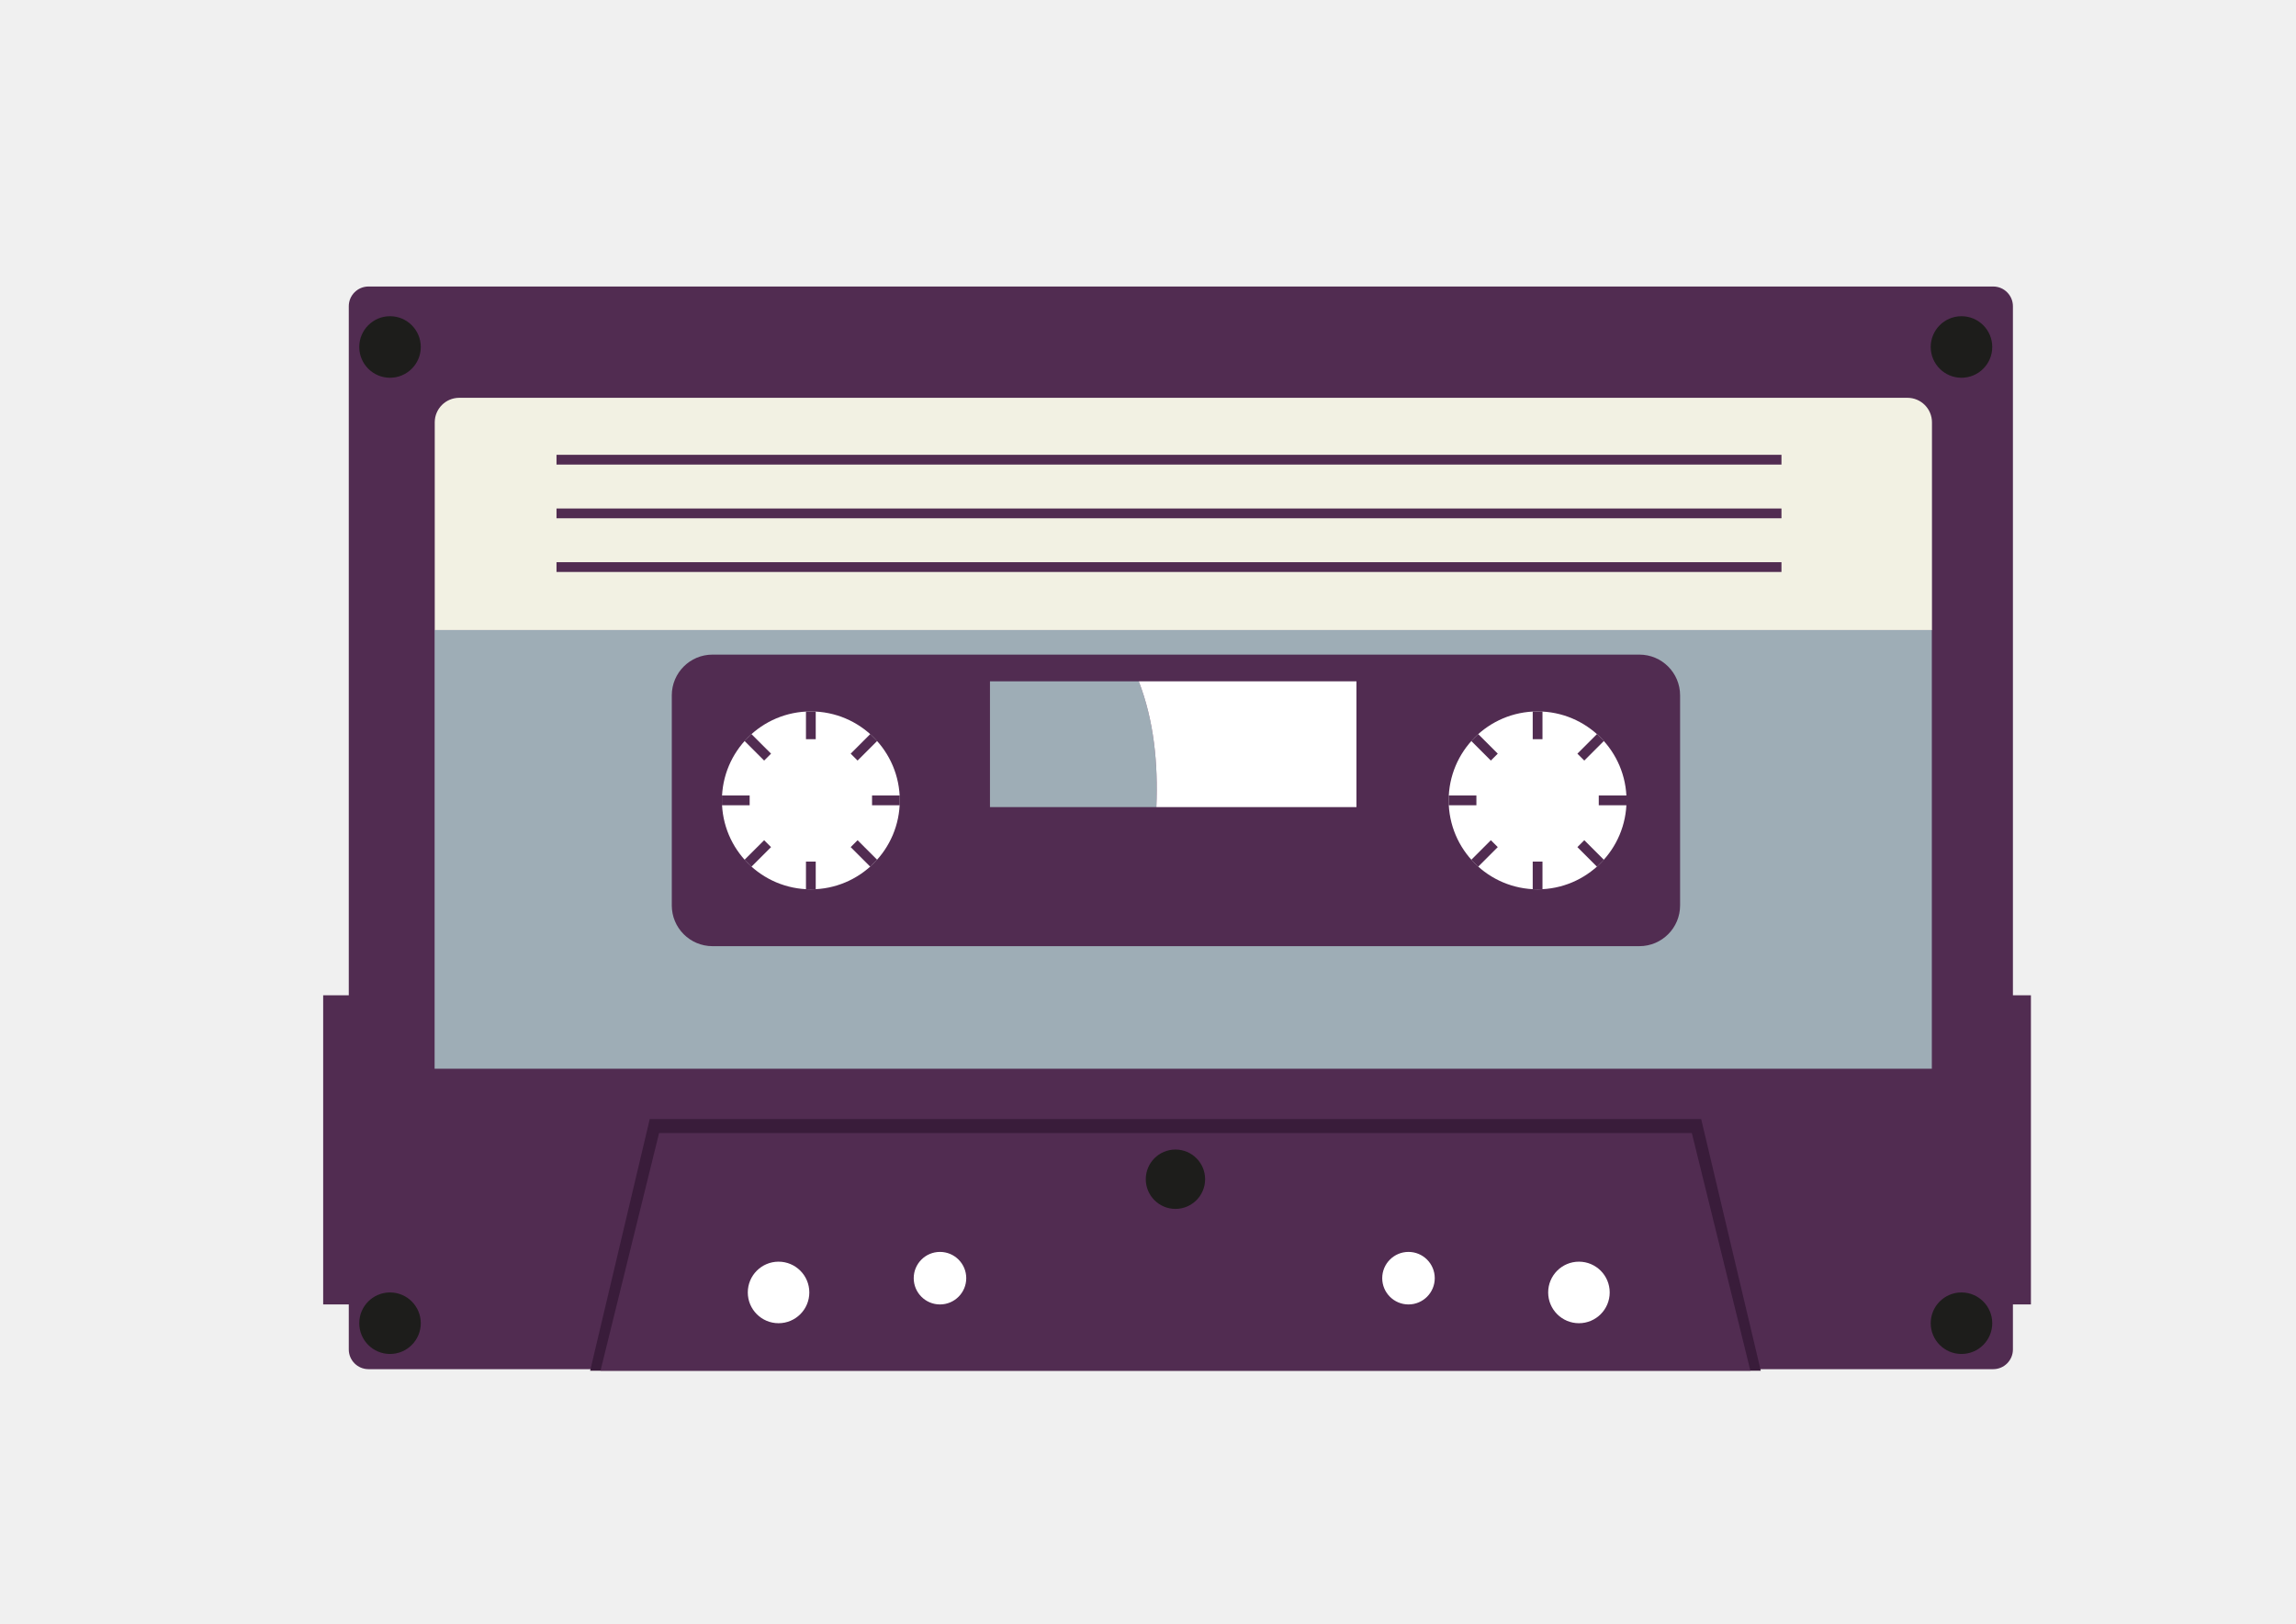
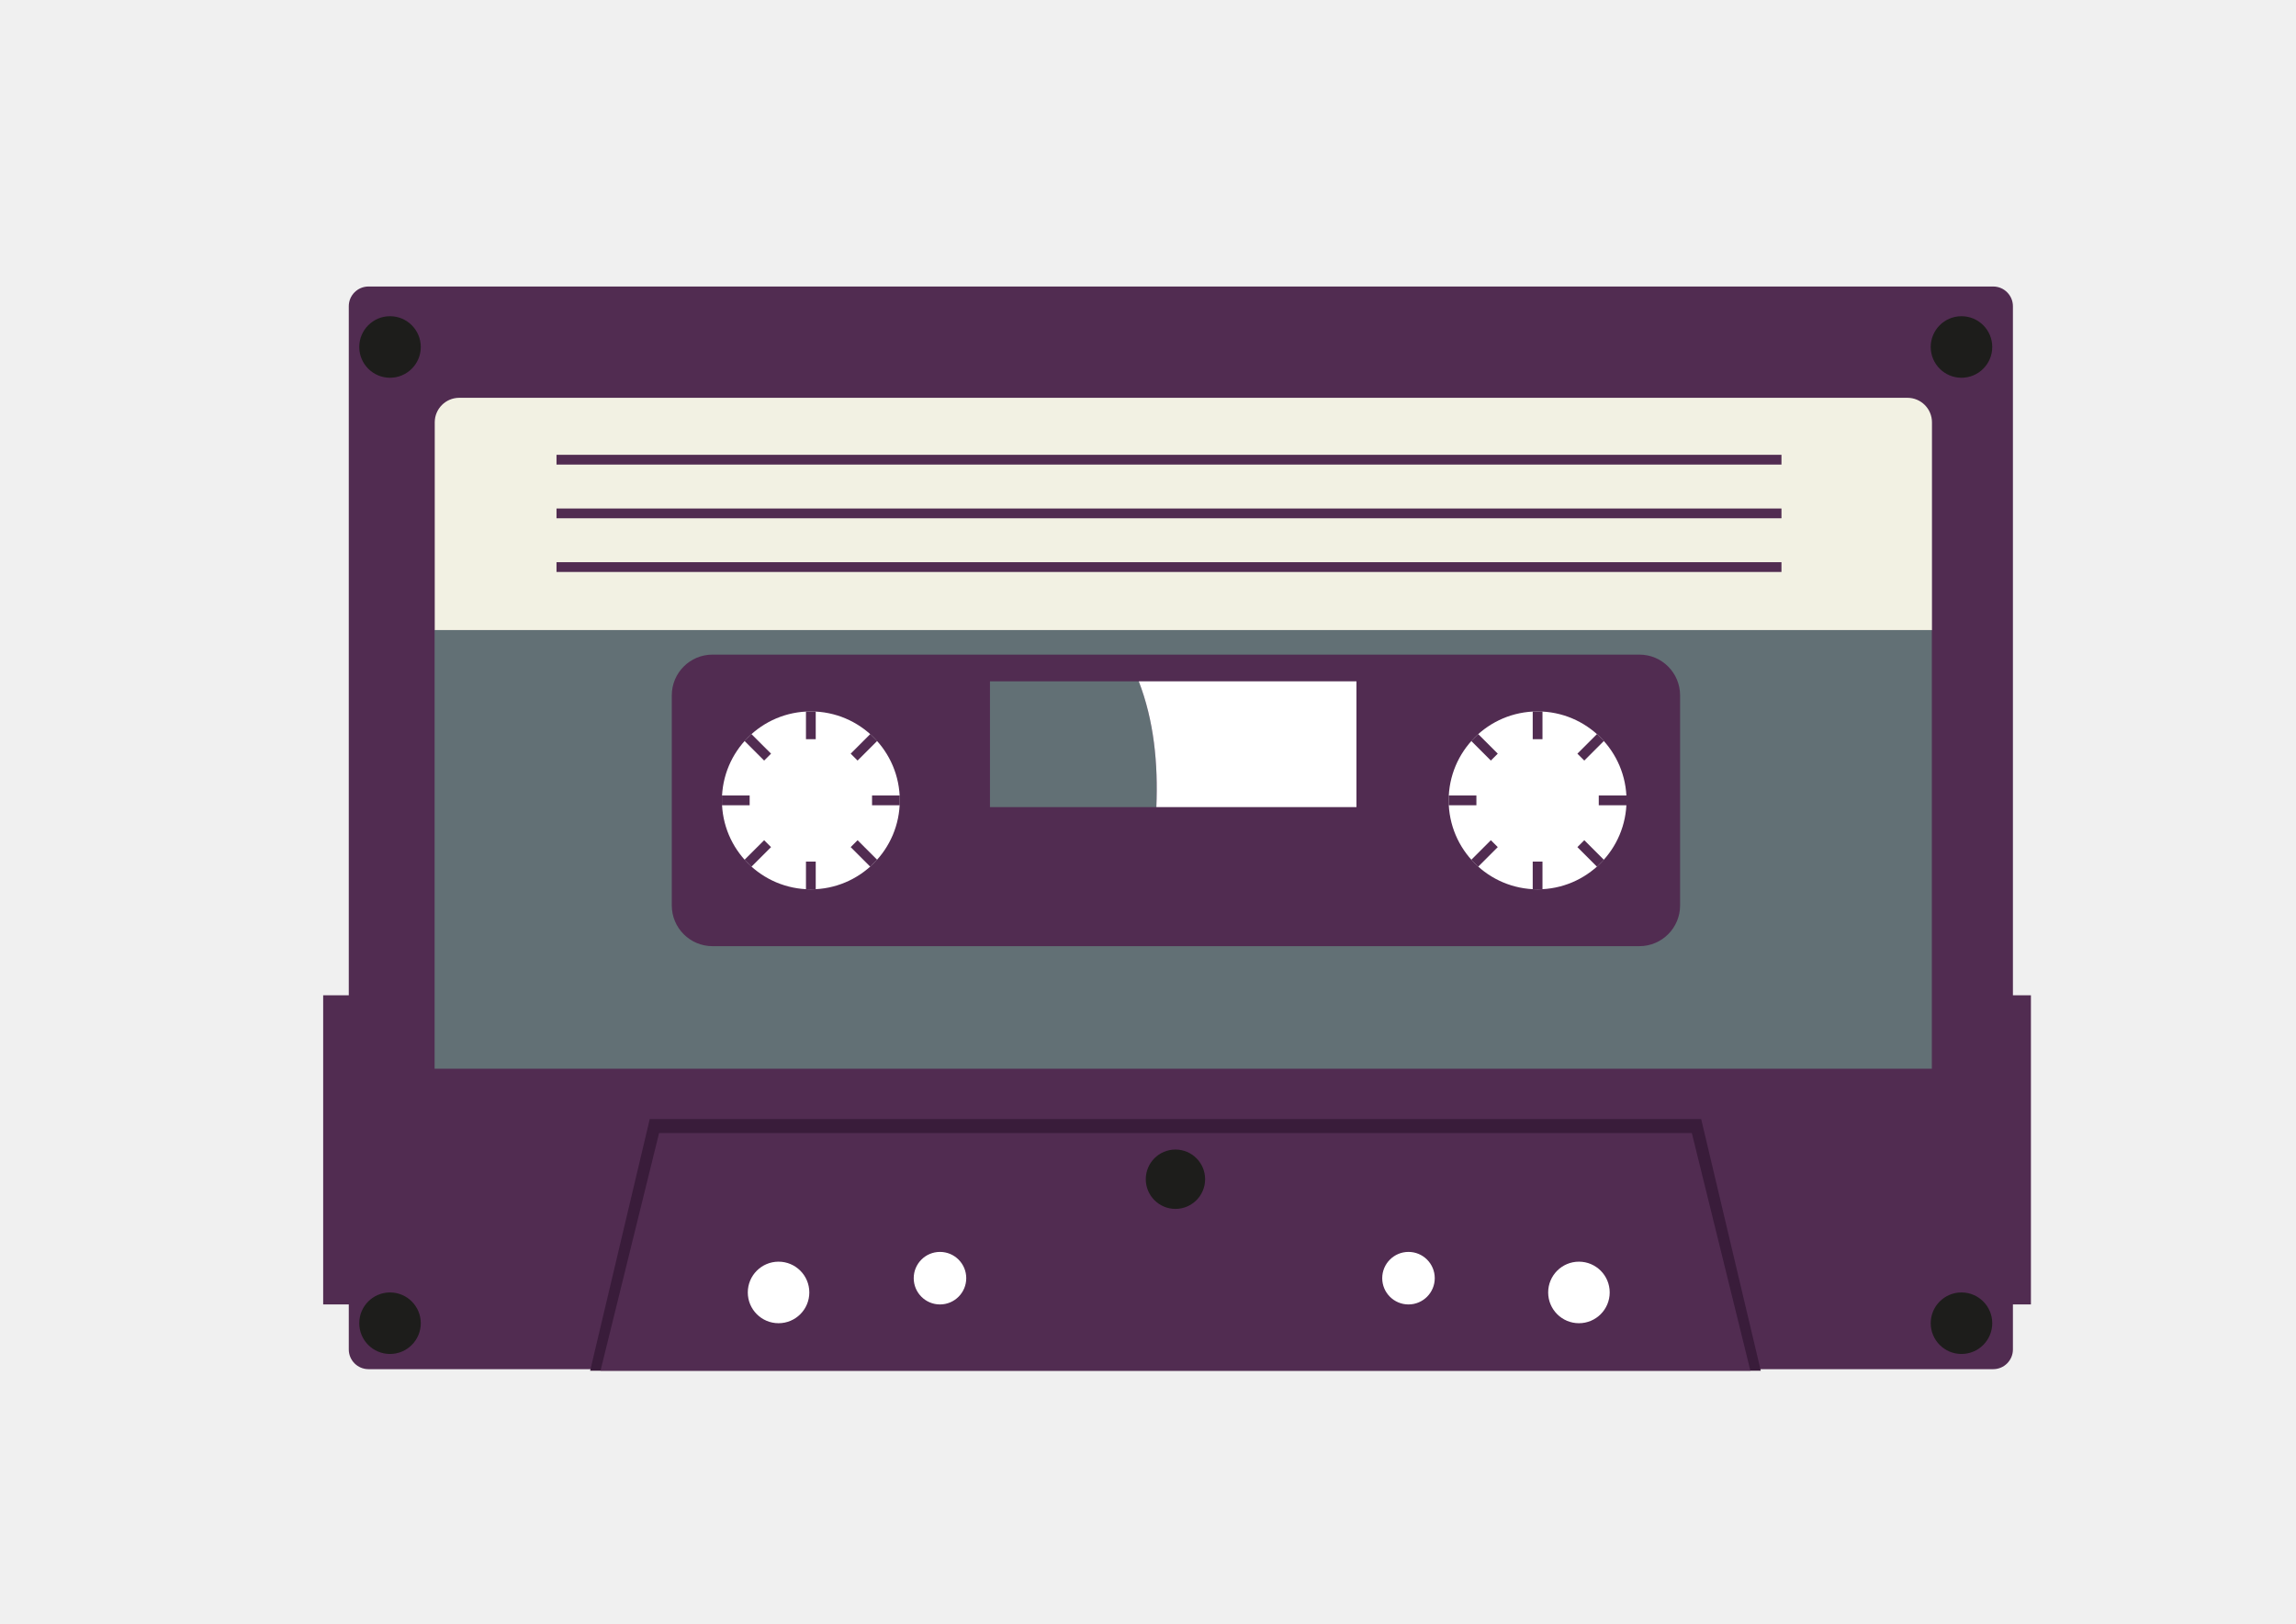
<svg xmlns="http://www.w3.org/2000/svg" id="Calque_2" data-name="Calque 2" viewBox="0 0 841.89 595.28">
  <defs>
-     <style>.cls-1{fill:#512c51;}.cls-2{fill:#9eadb6;}.cls-3{fill:#f2f1e3;}.cls-4{fill:#fff;}.cls-5{fill:#1d1d1b;}.cls-6{fill:#391c3a;}.cls-7{fill:none;stroke:#512c51;stroke-miterlimit:10;stroke-width:3.58px;}</style>
+     <style>.cls-1{fill:#512c51;}.cls-2{fill:#627075;}.cls-3{fill:#f2f1e3;}.cls-4{fill:#fff;}.cls-5{fill:#1d1d1b;}.cls-6{fill:#391c3a;}.cls-7{fill:none;stroke:#512c51;stroke-miterlimit:10;stroke-width:3.58px;}</style>
  </defs>
  <rect class="cls-1" x="127.89" y="105.04" width="610.2" height="396.92" rx="7.23" ry="7.23" />
  <rect class="cls-2" x="159.36" y="230.96" width="549" height="160.85" />
  <path class="cls-3" d="M168.31,145.84h531.1a9,9,0,0,1,9,9V231a0,0,0,0,1,0,0h-549a0,0,0,0,1,0,0V154.79A9,9,0,0,1,168.31,145.84Z" />
  <rect class="cls-1" x="246.33" y="239.99" width="369.72" height="106.89" rx="14.93" ry="14.93" />
  <circle class="cls-4" cx="297.32" cy="293.43" r="32.61" />
  <circle class="cls-4" cx="563.8" cy="293.43" r="32.61" />
  <circle class="cls-5" cx="143.01" cy="127.21" r="11.28" />
  <circle class="cls-5" cx="719.23" cy="127.21" r="11.28" />
  <circle class="cls-5" cx="719.23" cy="485.11" r="11.28" />
  <circle class="cls-5" cx="143.01" cy="485.11" r="11.28" />
  <path class="cls-2" d="M417.56,249.79H363v46.1h61C424.68,280,423.15,264.21,417.56,249.79Z" />
  <polygon class="cls-6" points="623.78 410.25 238.25 410.25 216.39 502.54 645.64 502.54 623.78 410.25" />
  <polygon class="cls-1" points="620.36 415.4 241.67 415.4 220.19 502.54 641.83 502.54 620.36 415.4" />
  <path class="cls-4" d="M497.38,249.79H417.56c5.59,14.42,7.12,30.19,6.45,46.1h73.37Z" />
  <circle class="cls-4" cx="285.48" cy="473.83" r="11.28" />
  <circle class="cls-4" cx="578.96" cy="473.83" r="11.28" />
  <circle class="cls-4" cx="516.46" cy="468.6" r="9.63" />
  <circle class="cls-4" cx="344.67" cy="468.6" r="9.63" />
  <line class="cls-7" x1="204.06" y1="168.53" x2="653.22" y2="168.53" />
  <line class="cls-7" x1="204.06" y1="207.9" x2="653.22" y2="207.9" />
  <line class="cls-7" x1="204.06" y1="188.22" x2="653.22" y2="188.22" />
  <rect class="cls-1" x="730.51" y="364.89" width="14.18" height="113.33" />
  <rect class="cls-1" x="118.5" y="364.89" width="14.18" height="113.33" />
  <line class="cls-7" x1="264.71" y1="293.43" x2="274.88" y2="293.43" />
  <line class="cls-7" x1="319.76" y1="293.43" x2="329.93" y2="293.43" />
  <line class="cls-7" x1="297.32" y1="260.83" x2="297.32" y2="271" />
  <line class="cls-7" x1="297.32" y1="315.87" x2="297.32" y2="326.04" />
  <line class="cls-7" x1="320.38" y1="270.38" x2="313.19" y2="277.57" />
  <line class="cls-7" x1="281.46" y1="309.3" x2="274.26" y2="316.49" />
  <line class="cls-7" x1="274.26" y1="270.38" x2="281.46" y2="277.57" />
  <line class="cls-7" x1="313.19" y1="309.3" x2="320.38" y2="316.49" />
  <line class="cls-7" x1="531.19" y1="293.43" x2="541.36" y2="293.43" />
  <line class="cls-7" x1="586.23" y1="293.43" x2="596.4" y2="293.43" />
  <line class="cls-7" x1="563.8" y1="260.83" x2="563.8" y2="271" />
  <line class="cls-7" x1="563.8" y1="315.87" x2="563.8" y2="326.04" />
  <line class="cls-7" x1="586.85" y1="270.38" x2="579.66" y2="277.57" />
  <line class="cls-7" x1="547.93" y1="309.3" x2="540.74" y2="316.49" />
  <line class="cls-7" x1="540.74" y1="270.38" x2="547.93" y2="277.57" />
  <line class="cls-7" x1="579.66" y1="309.3" x2="586.85" y2="316.49" />
  <circle class="cls-5" cx="431.01" cy="432.32" r="10.88" />
</svg>
